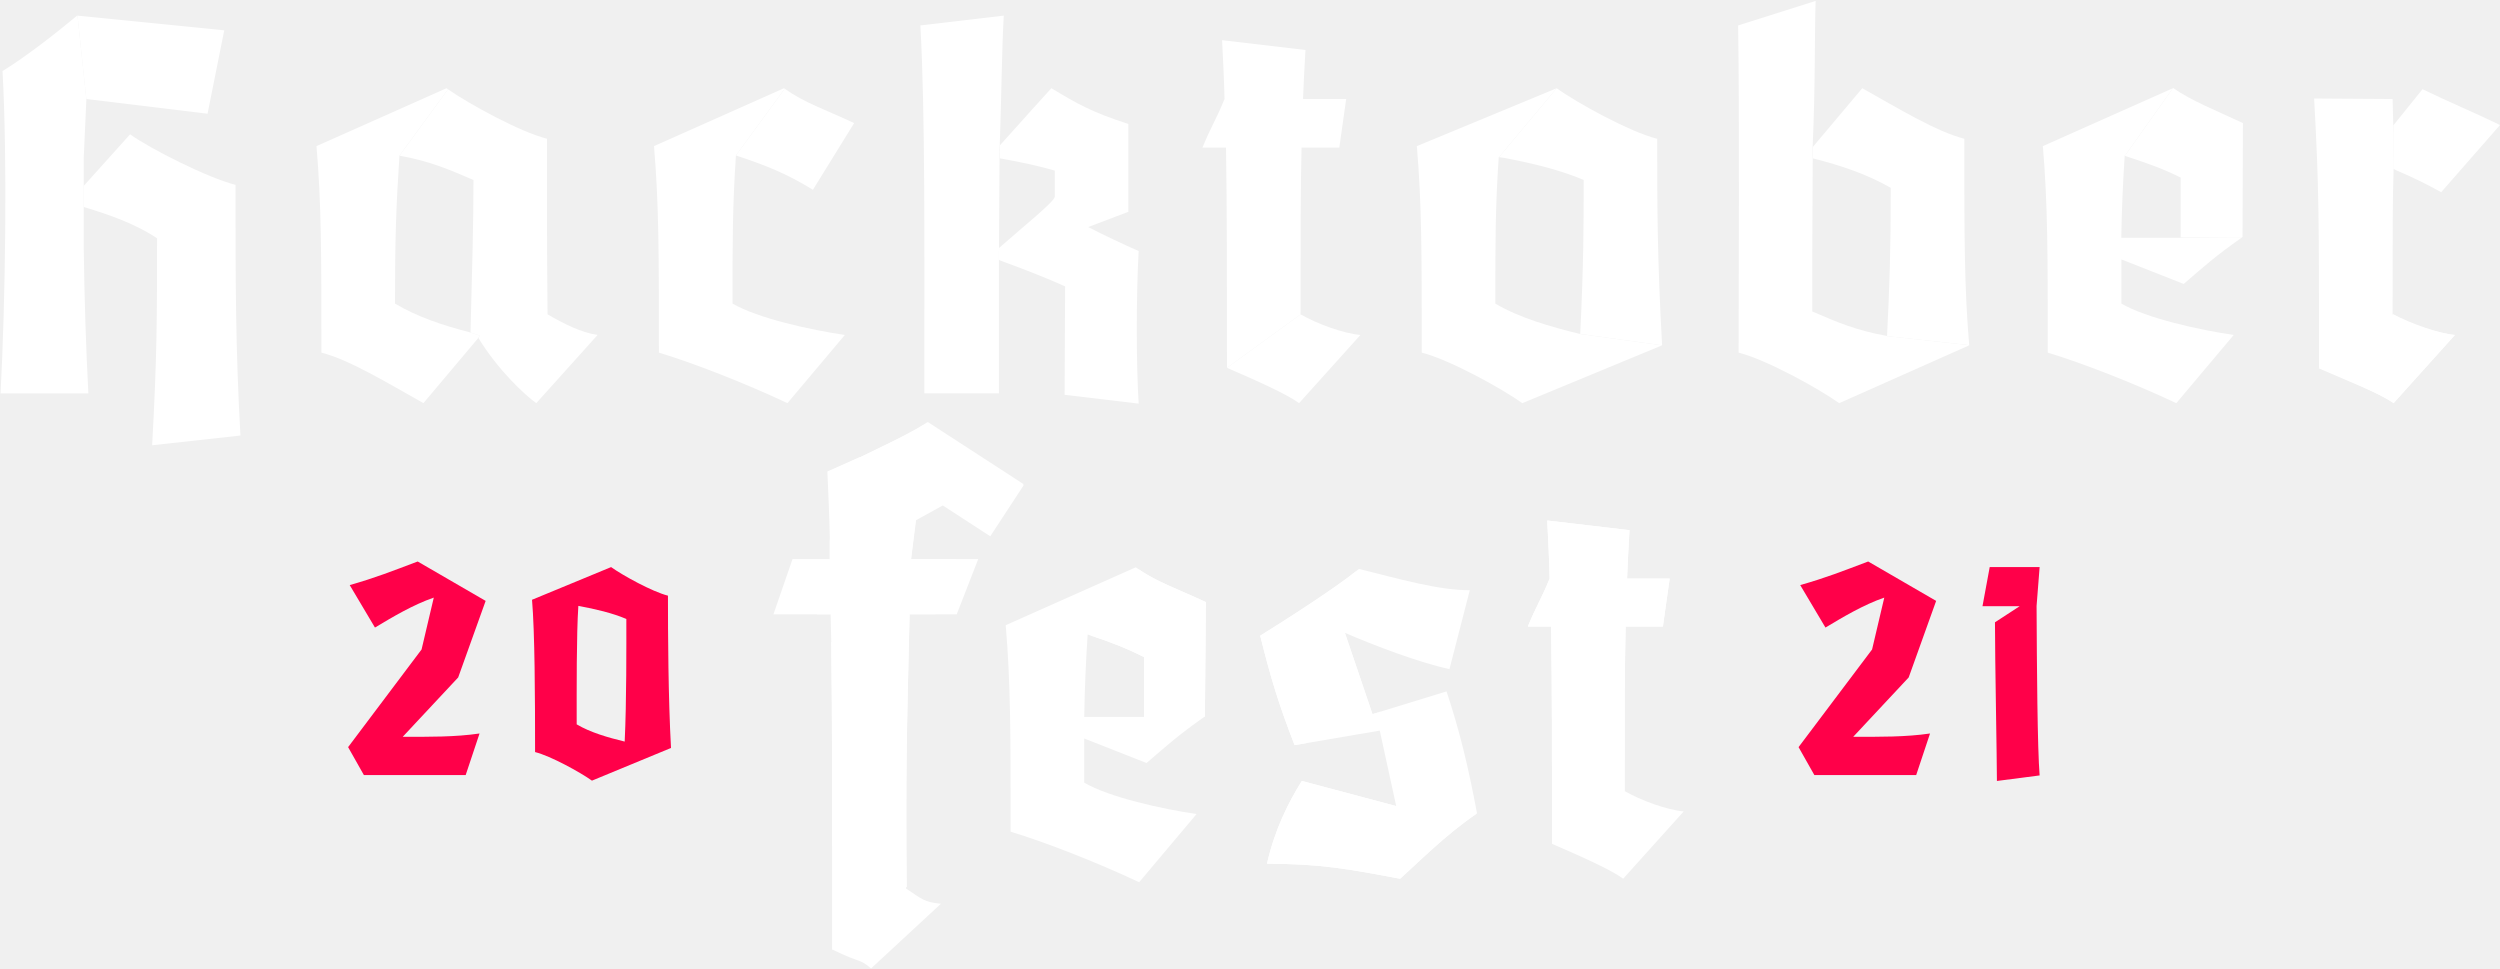
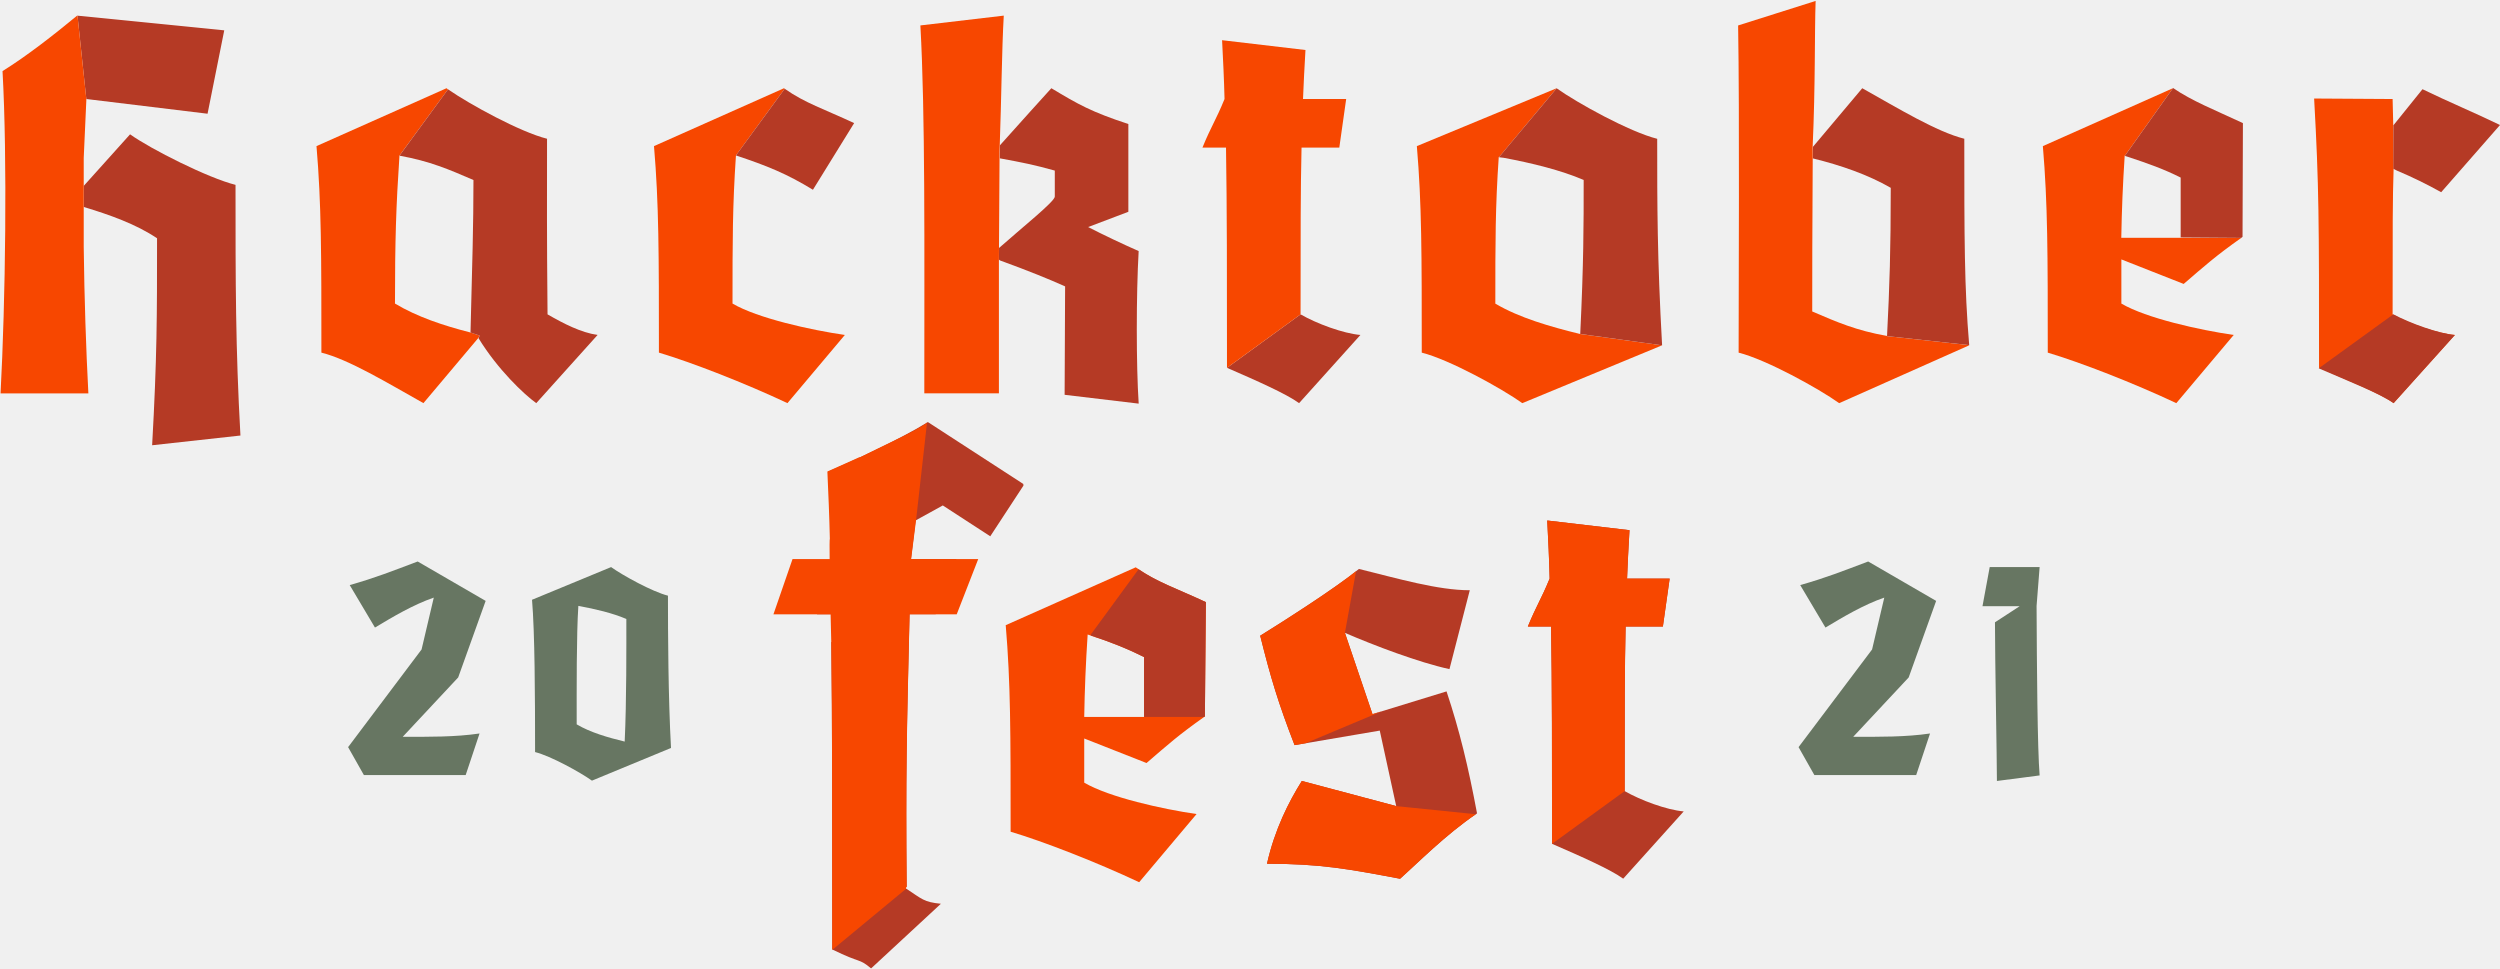
<svg xmlns="http://www.w3.org/2000/svg" width="2295" height="889" viewBox="0 0 2295 889" fill="none">
-   <path d="M2197 114.81L2196.42 90.9L2124.37 90.44C2128.87 171.5 2128.87 200.77 2128.87 337.66C2155.87 349.37 2185.61 361.53 2197.32 370.08L2253.61 307.49C2237.85 306.14 2211.28 297.14 2196.42 288.58C2196.42 207.97 2196.42 182.76 2197.32 155.29L2197 114.81Z" fill="#Fff" />
-   <path d="M1193.92 288.58L1126.37 337.66C1153.37 349.37 1180.87 361.53 1192.57 370.08L1248.86 307.49C1233.1 306.14 1208.78 297.14 1193.92 288.58Z" fill="#fff" />
-   <path d="M675.57 142.68L720.36 81.45L719.71 80.99L600.37 134.13C604.88 187.26 604.88 232.74 604.88 323.71C635.05 332.71 683.68 351.62 722.88 370.08L775.57 307.49C744.5 302.99 695.42 292.18 672.45 278.67C672.45 221.03 672.45 189.06 675.6 142.67L675.57 142.68Z" fill="#fff" />
-   <path d="M440.35 308.08L431.93 305.24C407.16 298.94 382.85 290.83 362.59 278.67C362.59 221.03 363.59 188.95 366.73 142.57H366.9L411.26 82L409.87 81L290.54 134.13C295.04 187.26 295.04 232.74 295.04 323.71C320.26 330.01 355.83 351.62 388.7 370.08C388.7 370.08 429.23 321.9 439.14 310.19L440.35 308.08Z" fill="#fff" />
-   <path d="M1525.81 317L1450.6 306.64C1423.14 299.89 1394.77 291.78 1372.71 278.72C1372.71 221.53 1372.71 189.56 1375.86 144.08L1376.17 144.13L1429 81L1300.67 134.14C1305.17 187.27 1305.17 232.75 1305.17 323.72C1330.38 330.02 1378.57 356.59 1397.48 370.09L1525.81 317Z" fill="#Fff" />
-   <path d="M2057.51 218.3H2002.27H1947.34C1947.79 192.63 1948.69 170.12 1950.49 142.65L1950.82 142.75L1994.68 81L1875.34 134.14C1879.85 187.27 1879.85 232.75 1879.85 323.72C1910.01 332.72 1958.65 351.63 1997.85 370.09L2050.54 307.5C2019.47 303 1970.39 292.19 1947.42 278.68V238.14L2004.61 260.66C2023.8 244.15 2033.71 235.15 2057.56 218.33" fill="#fff" />
-   <path d="M79.32 90.9L190.54 104.4L205.86 27.85L71.15 14.38L79.29 91.31L79.32 90.9Z" fill="#fff" />
-   <path d="M220.72 399.81C216.21 318.75 216.21 260.66 216.21 169.7C190.99 163.4 138.31 136.83 119.4 123.31C119.4 123.31 93.53 152.09 76.86 170.66V190C100.64 197.18 124.86 205.72 144.17 218.74C144.17 290.79 144.17 327.74 139.66 408.74L220.72 399.81Z" fill="#fff" />
-   <path d="M2128.59 338.12C2155.47 349.76 2185.59 361.59 2197.28 370.12L2253.57 307.53C2238.68 306.25 2212.29 296.62 2197.09 288.53L2128.59 338.12Z" fill="#fff" />
-   <path d="M1281.72 740L1266.62 670.69L1188.42 684.02C1173.31 644.92 1166.64 622.7 1156.87 583.6C1179.08 569.83 1227.07 539.17 1247.51 522.29C1283.51 531.17 1319.94 541.84 1349.26 541.84L1330.6 614.26C1302.16 608.04 1261.28 592.49 1234.6 580.94L1259.92 655.58L1327.92 634.7C1339.92 670.7 1347.92 704.01 1355.92 746.7C1327.49 765.81 1301.27 792.46 1285.28 806.7C1238.18 797.82 1212.41 792.93 1163.09 792.93C1170.2 761.38 1183.09 736.06 1195.09 716.93L1281.72 740Z" fill="#fff" />
-   <path d="M1493.65 531.15H1532.75L1526.53 575.15H1492.32C1491.43 612.48 1491.43 653.79 1491.43 726.22C1506.1 734.66 1530.09 743.55 1545.64 744.88L1490.1 806.64C1478.55 798.2 1451.44 786.2 1424.78 774.64C1424.78 692 1424.78 629.35 1423.9 575.14H1402.57C1410.57 555.59 1414.57 550.7 1422.57 531.14C1422.13 512.93 1421.24 495.14 1420.35 477.82L1495.88 486.71C1495 503.16 1494.1 517.38 1493.65 531.15Z" fill="#fff" />
-   <path d="M1424.78 774.64C1424.78 692 1424.78 629.35 1423.9 575.14H1402.57C1410.57 555.59 1414.57 550.7 1422.57 531.14C1422.13 512.93 1421.24 495.14 1420.35 477.82L1495.88 486.71C1495 503.15 1494.11 517.37 1493.66 531.14H1532.76L1526.54 575.14H1492.33C1491.44 612.47 1491.44 653.78 1491.44 726.21" fill="#fff" />
-   <path d="M1198.52 682.28L1268.36 652.98L1259.95 655.56L1234.63 580.92L1244.85 524.4C1223.19 541.62 1178.19 570.4 1156.85 583.58C1166.62 622.68 1173.29 644.9 1188.4 684L1198.52 682.28Z" fill="#fff" />
-   <path d="M1281.72 740L1195.08 716.9C1183.08 736.01 1170.2 761.33 1163.08 792.9C1212.4 792.9 1238.17 797.79 1285.27 806.67C1301.05 792.67 1326.79 766.51 1354.79 747.47L1281.72 740Z" fill="#fff" />
-   <path d="M1107 552.75L1106.09 657.67C1081.78 674.79 1071.87 683.8 1052.51 700.46L995.32 677.94V718.47C1018.32 731.98 1067.32 742.79 1098.44 747.29L1045.75 809.88C1006.58 791.42 957.94 772.51 927.75 763.5C927.75 672.5 927.75 627.05 923.25 573.92L1042.59 520.79C1061.52 534.29 1079.07 539.7 1107 552.75ZM1050.25 658.12V603.19C1034.04 595.09 1019.18 589.19 998.47 582.48C996.67 609.94 995.77 632.48 995.32 658.12H1050.25Z" fill="#fff" />
-   <path d="M1001.38 582.48L1001.31 583.42C1020.53 589.78 1034.81 595.47 1050.25 603.19V658.12H1105.46L1106.09 657.67L1107 552.75C1080.35 540.3 1063.15 534.75 1045.2 522.58L1001.38 582.48Z" fill="#fff" />
-   <path d="M831.645 814.341L832.286 813.965C831.395 710.524 832.286 674.394 834.949 563.855H858.977L878.11 513.139H836.291L841.5 470C868.642 461.384 890.046 447.036 910.5 444C909.619 443.486 855.543 410.699 844 396C832.426 405.632 792.7 418.315 766.009 431.519C767.34 457.379 768.682 484.757 769.573 513.15H769.132L750 563.866H771.355C771.605 572.722 771.846 581.213 772.076 589.441H763.125C764.026 652.14 764.026 776.019 764.026 871.596C791.058 884.96 787.955 879.231 799.668 889L863.743 829.657C847.965 828.105 846.523 825.354 831.645 815.597V814.341Z" fill="#fff" />
-   <path d="M841 477.5L865.5 464L909.065 492.312L939.538 445.77C939.523 445.498 939.415 444.501 939.381 444.277L851.773 387.44C826.868 403.099 779.984 424.52 760 433L841 477.5Z" fill="#fff" />
-   <path d="M836.406 513.253L841 477L851 388C842.798 394.854 807.289 410.684 789.15 419.96V419.617L759.532 432.857C760.424 452.916 761.336 473.501 761.788 494.542C761.497 494.862 761.487 502.458 761.607 513.208H727.547L710 563.973H762.499C762.82 578.526 763.101 589.572 763.101 589.572C764.004 652.331 764.003 776.33 764.003 872L831.724 815.946V814.701L832.365 814.324C831.473 710.784 832.365 674.618 835.032 563.973H878.257L898 513.253H836.406Z" fill="#fff" />
-   <path d="M79.29 91.31L71.15 14.38H70.76C50.05 31.5 24.83 51.3 2.32 65.26C6.82 146.32 5.02 276.01 0.51 361.12H81.12C78.98 320.47 77.42 273.62 76.86 226.81V144.93L79.29 91.31Z" fill="#fff" />
-   <path d="M917.62 138.29C919.44 86.29 919.62 46.76 921.46 14.34L844.91 23.34C849.41 104.34 848.52 224.17 848.52 361.07H917V239.5L917.62 138.29Z" fill="#fff" />
-   <path d="M1045.29 230.49C1029.99 223.73 1012.87 215.63 998.92 208.43L1035.83 194.43V113.86C1001.62 102.6 989.91 95.86 965.14 80.99C965.14 80.99 933.76 115.57 917.97 133.35L917.86 145.35C939.48 149.35 948.93 151.21 968.3 156.6V180.5C968.3 184.99 937.4 209.63 917.13 227.63L917.04 238.31L918.04 239.1C944.04 248.54 963.84 256.62 977.77 262.91C977.77 285.43 977.32 343.51 977.32 362.43L1045.32 370.53C1043 335.87 1043 270.12 1045.29 230.49Z" fill="#fff" />
-   <path d="M675.57 142.68C703.94 152.13 721.96 159.34 746.27 174.2L784.1 113C756.5 100.09 739.03 94.65 720.36 81.48L675.57 142.68Z" fill="#fff" />
-   <path d="M502.64 288.58C501.9 208.06 502.18 189.06 502.18 127.37C477.53 121.2 431 95.71 411.27 82L366.85 142.73L366.91 142.95C394.59 147.95 411.99 155.48 434.64 165.25C434.64 206.25 433.53 242.69 431.93 305.25L440.35 308.09L439.29 310.44C456.84 339.15 481.05 362.01 492.29 370.09L548.57 307.5C533.26 305.24 517.49 297.14 502.64 288.58Z" fill="#fff" />
-   <path d="M1126.37 337.66C1126.37 253.91 1126.37 190.41 1125.48 135.47H1103.86C1111.96 115.66 1116.02 110.71 1124.12 90.9C1123.67 72.43 1122.77 54.42 1121.87 36.9L1198.42 45.9C1197.53 62.56 1196.62 76.97 1196.17 90.9H1235.79L1229.49 135.47H1194.82C1193.92 173.3 1193.92 215.18 1193.92 288.58L1126.37 337.66Z" fill="#fff" />
-   <path d="M1376 144.34L1380.41 144.87C1406.46 149.75 1432.95 156.25 1453.81 165.2C1453.81 207.52 1453.81 240.84 1450.65 306.59L1525.81 317C1521.31 235.94 1521.31 189.11 1521.31 127.42C1496.09 121.11 1447.9 94.54 1428.99 81.04L1376 144.34Z" fill="#fff" />
-   <path d="M1664 135C1666.62 77.11 1665.7 30.22 1666.75 0.85L1595.6 23.37C1596.95 104.37 1596.05 262.03 1596.05 323.73C1621.27 330.03 1669.46 356.6 1688.37 370.1L1807.73 317V316.86L1732.28 308.57V308.4C1704.05 303.4 1686.53 295.8 1663.63 285.92C1663.63 263.92 1663.63 205.77 1664.08 145.43L1664 135Z" fill="#fff" />
-   <path d="M1807.72 316.81C1803.23 263.74 1803.23 218.25 1803.23 127.37C1778 121.06 1742.43 99.45 1709.56 80.99C1709.56 80.99 1678.76 117.45 1664.25 134.82V145.42C1689.86 151.72 1714.59 160.26 1735.71 172.42C1735.71 229.53 1734.65 262.56 1732.3 308.54L1807.72 316.81Z" fill="#fff" />
-   <path d="M1950.6 143.1L1953.48 144.01C1972.71 150.37 1986.41 155.25 2001.85 163.01V217.95L2057.48 218.37C2057.7 218.21 2058.48 217.58 2058.65 217.43L2059 113C2032.35 100.54 2012.8 93 1994.85 80.79L1950.6 143.1Z" fill="#fff" />
-   <path d="M2223.85 81.89L2197.73 114.31L2197.09 115.02V154.93L2200.3 156.58C2214.22 162.445 2227.81 169.078 2241 176.45L2295 114.76C2273.83 104.4 2245.91 92.69 2223.85 81.89Z" fill="#fff" />
-   <path d="M319.56 685.86L387 596.22L398.21 548.6C379.11 555.22 360.77 566.17 344.21 576.1L321.04 537.1C344.46 530.48 360.51 524.1 383.43 515.45L445.82 551.62L420.61 621.9L369.68 676.4C393.61 676.4 418.06 676.65 440.22 673.34L427.48 711.54H334.07L319.56 685.86Z" fill="#ff0049" />
-   <path d="M613.18 546.82C613.18 581.71 613.44 640.82 615.99 686.63L543.41 716.63C532.71 708.99 505.46 693.96 491.2 690.4C491.2 638.95 490.95 580.64 488.4 550.59L560.98 520.59C571.67 528.23 598.92 543.25 613.18 546.82ZM573.46 680.77C575.24 643.59 574.98 592.15 574.98 568.21C562.51 562.86 546.46 559.04 530.93 556.21C529.15 582.69 529.4 632.61 529.4 664.95C541.88 672.37 557.92 677 573.46 680.77V680.77Z" fill="#ff0049" />
-   <path d="M1651.08 685.86L1718.57 596.22L1729.77 548.6C1710.67 555.22 1692.34 566.17 1675.77 576.1L1652.6 537.1C1676.03 530.48 1692.07 524.1 1714.99 515.45L1777.38 551.62L1752.17 621.9L1701.24 676.4C1725.18 676.4 1749.63 676.65 1771.78 673.34L1759.05 711.54H1665.6L1651.08 685.86Z" fill="#ff0049" />
-   <path d="M1833.17 716.93C1833.17 697.07 1831.38 605.64 1831.38 571.27L1854.05 556.49H1819.92L1826.55 520.59H1872.38L1869.58 556.24C1869.84 612.01 1870.35 687.39 1872.38 711.84L1833.17 716.93Z" fill="#ff0049" />
+   <path d="M2197 114.81L2196.42 90.9L2124.37 90.44C2128.87 171.5 2128.87 200.77 2128.87 337.66C2155.87 349.37 2185.61 361.53 2197.32 370.08L2253.61 307.49C2237.85 306.14 2211.28 297.14 2196.42 288.58C2196.42 207.97 2196.42 182.76 2197.32 155.29L2197 114.81Z" fill="#F74700" />
+   <path d="M1193.92 288.58L1126.37 337.66C1153.37 349.37 1180.87 361.53 1192.57 370.08L1248.86 307.49C1233.1 306.14 1208.78 297.14 1193.92 288.58Z" fill="#B53A25" />
+   <path d="M675.57 142.68L720.36 81.45L719.71 80.99L600.37 134.13C604.88 187.26 604.88 232.74 604.88 323.71C635.05 332.71 683.68 351.62 722.88 370.08L775.57 307.49C744.5 302.99 695.42 292.18 672.45 278.67C672.45 221.03 672.45 189.06 675.6 142.67L675.57 142.68Z" fill="#F74700" />
+   <path d="M440.35 308.08L431.93 305.24C407.16 298.94 382.85 290.83 362.59 278.67C362.59 221.03 363.59 188.95 366.73 142.57H366.9L411.26 82L409.87 81L290.54 134.13C295.04 187.26 295.04 232.74 295.04 323.71C320.26 330.01 355.83 351.62 388.7 370.08C388.7 370.08 429.23 321.9 439.14 310.19L440.35 308.08Z" fill="#F74700" />
+   <path d="M1525.81 317L1450.6 306.64C1423.14 299.89 1394.77 291.78 1372.71 278.72C1372.71 221.53 1372.71 189.56 1375.86 144.08L1376.17 144.13L1429 81L1300.67 134.14C1305.17 187.27 1305.17 232.75 1305.17 323.72C1330.38 330.02 1378.57 356.59 1397.48 370.09L1525.81 317Z" fill="#F74700" />
+   <path d="M2057.51 218.3H2002.27H1947.34C1947.79 192.63 1948.69 170.12 1950.49 142.65L1950.82 142.75L1994.68 81L1875.34 134.14C1879.85 187.27 1879.85 232.75 1879.85 323.72C1910.01 332.72 1958.65 351.63 1997.85 370.09L2050.54 307.5C2019.47 303 1970.39 292.19 1947.42 278.68V238.14L2004.61 260.66C2023.8 244.15 2033.71 235.15 2057.56 218.33" fill="#F74700" />
+   <path d="M79.32 90.9L190.54 104.4L205.86 27.85L71.15 14.38L79.29 91.31L79.32 90.9Z" fill="#B53A25" />
+   <path d="M220.72 399.81C216.21 318.75 216.21 260.66 216.21 169.7C190.99 163.4 138.31 136.83 119.4 123.31C119.4 123.31 93.53 152.09 76.86 170.66V190C100.64 197.18 124.86 205.72 144.17 218.74C144.17 290.79 144.17 327.74 139.66 408.74L220.72 399.81Z" fill="#B53A25" />
+   <path d="M2128.59 338.12C2155.47 349.76 2185.59 361.59 2197.28 370.12L2253.57 307.53C2238.68 306.25 2212.29 296.62 2197.09 288.53L2128.59 338.12Z" fill="#B53A25" />
+   <path d="M1281.72 740L1266.62 670.69L1188.42 684.02C1173.31 644.92 1166.64 622.7 1156.87 583.6C1179.08 569.83 1227.07 539.17 1247.51 522.29C1283.51 531.17 1319.94 541.84 1349.26 541.84L1330.6 614.26C1302.16 608.04 1261.28 592.49 1234.6 580.94L1259.92 655.58L1327.92 634.7C1339.92 670.7 1347.92 704.01 1355.92 746.7C1327.49 765.81 1301.27 792.46 1285.28 806.7C1238.18 797.82 1212.41 792.93 1163.09 792.93C1170.2 761.38 1183.09 736.06 1195.09 716.93L1281.72 740Z" fill="#B53A25" />
+   <path d="M1493.65 531.15H1532.75L1526.53 575.15H1492.32C1491.43 612.48 1491.43 653.79 1491.43 726.22C1506.1 734.66 1530.09 743.55 1545.64 744.88L1490.1 806.64C1478.55 798.2 1451.44 786.2 1424.78 774.64C1424.78 692 1424.78 629.35 1423.9 575.14H1402.57C1410.57 555.59 1414.57 550.7 1422.57 531.14C1422.13 512.93 1421.24 495.14 1420.35 477.82L1495.88 486.71C1495 503.16 1494.1 517.38 1493.65 531.15Z" fill="#B53A25" />
+   <path d="M1424.78 774.64C1424.78 692 1424.78 629.35 1423.9 575.14H1402.57C1410.57 555.59 1414.57 550.7 1422.57 531.14C1422.13 512.93 1421.24 495.14 1420.35 477.82L1495.88 486.71C1495 503.15 1494.11 517.37 1493.66 531.14H1532.76L1526.54 575.14H1492.33C1491.44 612.47 1491.44 653.78 1491.44 726.21" fill="#F74700" />
+   <path d="M1198.52 682.28L1268.36 652.98L1259.95 655.56L1234.63 580.92L1244.85 524.4C1223.19 541.62 1178.19 570.4 1156.85 583.58C1166.62 622.68 1173.29 644.9 1188.4 684L1198.52 682.28Z" fill="#F74700" />
+   <path d="M1281.72 740L1195.08 716.9C1183.08 736.01 1170.2 761.33 1163.08 792.9C1212.4 792.9 1238.17 797.79 1285.27 806.67C1301.05 792.67 1326.79 766.51 1354.79 747.47L1281.72 740Z" fill="#F74700" />
+   <path d="M1107 552.75L1106.09 657.67C1081.78 674.79 1071.87 683.8 1052.51 700.46L995.32 677.94V718.47C1018.32 731.98 1067.32 742.79 1098.44 747.29L1045.75 809.88C1006.58 791.42 957.94 772.51 927.75 763.5C927.75 672.5 927.75 627.05 923.25 573.92L1042.59 520.79C1061.52 534.29 1079.07 539.7 1107 552.75ZM1050.25 658.12V603.19C1034.04 595.09 1019.18 589.19 998.47 582.48C996.67 609.94 995.77 632.48 995.32 658.12H1050.25Z" fill="#F74700" />
+   <path d="M1001.38 582.48L1001.31 583.42C1020.53 589.78 1034.81 595.47 1050.25 603.19V658.12H1105.46L1106.09 657.67L1107 552.75C1080.35 540.3 1063.15 534.75 1045.2 522.58L1001.38 582.48Z" fill="#B53A25" />
+   <path d="M831.645 814.341L832.286 813.965C831.395 710.524 832.286 674.394 834.949 563.855H858.977L878.11 513.139H836.291L841.5 470C868.642 461.384 890.046 447.036 910.5 444C909.619 443.486 855.543 410.699 844 396C832.426 405.632 792.7 418.315 766.009 431.519C767.34 457.379 768.682 484.757 769.573 513.15H769.132L750 563.866H771.355C771.605 572.722 771.846 581.213 772.076 589.441H763.125C764.026 652.14 764.026 776.019 764.026 871.596C791.058 884.96 787.955 879.231 799.668 889L863.743 829.657C847.965 828.105 846.523 825.354 831.645 815.597V814.341Z" fill="#B53A25" />
+   <path d="M841 477.5L865.5 464L909.065 492.312L939.538 445.77C939.523 445.498 939.415 444.501 939.381 444.277L851.773 387.44C826.868 403.099 779.984 424.52 760 433L841 477.5Z" fill="#B53A25" />
+   <path d="M836.406 513.253L841 477L851 388C842.798 394.854 807.289 410.684 789.15 419.96V419.617L759.532 432.857C760.424 452.916 761.336 473.501 761.788 494.542C761.497 494.862 761.487 502.458 761.607 513.208H727.547L710 563.973H762.499C762.82 578.526 763.101 589.572 763.101 589.572C764.004 652.331 764.003 776.33 764.003 872L831.724 815.946V814.701L832.365 814.324C831.473 710.784 832.365 674.618 835.032 563.973H878.257L898 513.253H836.406Z" fill="#F74700" />
+   <path d="M79.29 91.31L71.15 14.38H70.76C50.05 31.5 24.83 51.3 2.32 65.26C6.82 146.32 5.02 276.01 0.51 361.12H81.12C78.98 320.47 77.42 273.62 76.86 226.81V144.93L79.29 91.31Z" fill="#F74700" />
+   <path d="M917.62 138.29C919.44 86.29 919.62 46.76 921.46 14.34L844.91 23.34C849.41 104.34 848.52 224.17 848.52 361.07H917V239.5L917.62 138.29Z" fill="#F74700" />
+   <path d="M1045.29 230.49C1029.99 223.73 1012.87 215.63 998.92 208.43L1035.83 194.43V113.86C1001.62 102.6 989.91 95.86 965.14 80.99C965.14 80.99 933.76 115.57 917.97 133.35L917.86 145.35C939.48 149.35 948.93 151.21 968.3 156.6V180.5C968.3 184.99 937.4 209.63 917.13 227.63L917.04 238.31L918.04 239.1C944.04 248.54 963.84 256.62 977.77 262.91C977.77 285.43 977.32 343.51 977.32 362.43L1045.32 370.53C1043 335.87 1043 270.12 1045.29 230.49Z" fill="#B53A25" />
+   <path d="M675.57 142.68C703.94 152.13 721.96 159.34 746.27 174.2L784.1 113C756.5 100.09 739.03 94.65 720.36 81.48L675.57 142.68Z" fill="#B53A25" />
+   <path d="M502.64 288.58C501.9 208.06 502.18 189.06 502.18 127.37C477.53 121.2 431 95.71 411.27 82L366.85 142.73L366.91 142.95C394.59 147.95 411.99 155.48 434.64 165.25C434.64 206.25 433.53 242.69 431.93 305.25L440.35 308.09L439.29 310.44C456.84 339.15 481.05 362.01 492.29 370.09L548.57 307.5C533.26 305.24 517.49 297.14 502.64 288.58Z" fill="#B53A25" />
+   <path d="M1126.37 337.66C1126.37 253.91 1126.37 190.41 1125.48 135.47H1103.86C1111.96 115.66 1116.02 110.71 1124.12 90.9C1123.67 72.43 1122.77 54.42 1121.87 36.9L1198.42 45.9C1197.53 62.56 1196.62 76.97 1196.17 90.9H1235.79L1229.49 135.47H1194.82C1193.92 173.3 1193.92 215.18 1193.92 288.58L1126.37 337.66Z" fill="#F74700" />
+   <path d="M1376 144.34L1380.41 144.87C1406.46 149.75 1432.95 156.25 1453.81 165.2C1453.81 207.52 1453.81 240.84 1450.65 306.59L1525.81 317C1521.31 235.94 1521.31 189.11 1521.31 127.42C1496.09 121.11 1447.9 94.54 1428.99 81.04L1376 144.34Z" fill="#B53A25" />
+   <path d="M1664 135C1666.62 77.11 1665.7 30.22 1666.75 0.85L1595.6 23.37C1596.95 104.37 1596.05 262.03 1596.05 323.73C1621.27 330.03 1669.46 356.6 1688.37 370.1L1807.73 317V316.86L1732.28 308.57V308.4C1704.05 303.4 1686.53 295.8 1663.63 285.92C1663.63 263.92 1663.63 205.77 1664.08 145.43L1664 135Z" fill="#F74700" />
+   <path d="M1807.72 316.81C1803.23 263.74 1803.23 218.25 1803.23 127.37C1778 121.06 1742.43 99.45 1709.56 80.99C1709.56 80.99 1678.76 117.45 1664.25 134.82V145.42C1689.86 151.72 1714.59 160.26 1735.71 172.42C1735.71 229.53 1734.65 262.56 1732.3 308.54L1807.72 316.81Z" fill="#B53A25" />
+   <path d="M1950.6 143.1L1953.48 144.01C1972.71 150.37 1986.41 155.25 2001.85 163.01V217.95L2057.48 218.37C2057.7 218.21 2058.48 217.58 2058.65 217.43L2059 113C2032.35 100.54 2012.8 93 1994.85 80.79L1950.6 143.1Z" fill="#B53A25" />
+   <path d="M2223.85 81.89L2197.73 114.31L2197.09 115.02V154.93L2200.3 156.58C2214.22 162.445 2227.81 169.078 2241 176.45L2295 114.76C2273.83 104.4 2245.91 92.69 2223.85 81.89Z" fill="#B53A25" />
+   <path d="M319.56 685.86L387 596.22L398.21 548.6C379.11 555.22 360.77 566.17 344.21 576.1L321.04 537.1C344.46 530.48 360.51 524.1 383.43 515.45L445.82 551.62L420.61 621.9L369.68 676.4C393.61 676.4 418.06 676.65 440.22 673.34L427.48 711.54H334.07L319.56 685.86Z" fill="#677662" />
+   <path d="M613.18 546.82C613.18 581.71 613.44 640.82 615.99 686.63L543.41 716.63C532.71 708.99 505.46 693.96 491.2 690.4C491.2 638.95 490.95 580.64 488.4 550.59L560.98 520.59C571.67 528.23 598.92 543.25 613.18 546.82ZM573.46 680.77C575.24 643.59 574.98 592.15 574.98 568.21C562.51 562.86 546.46 559.04 530.93 556.21C529.15 582.69 529.4 632.61 529.4 664.95C541.88 672.37 557.92 677 573.46 680.77V680.77Z" fill="#677662" />
+   <path d="M1651.08 685.86L1718.57 596.22L1729.77 548.6C1710.67 555.22 1692.34 566.17 1675.77 576.1L1652.6 537.1C1676.03 530.48 1692.07 524.1 1714.99 515.45L1777.38 551.62L1752.17 621.9L1701.24 676.4C1725.18 676.4 1749.63 676.65 1771.78 673.34L1759.05 711.54H1665.6L1651.08 685.86Z" fill="#677662" />
+   <path d="M1833.17 716.93C1833.17 697.07 1831.38 605.64 1831.38 571.27L1854.05 556.49H1819.92L1826.55 520.59H1872.38L1869.58 556.24C1869.84 612.01 1870.35 687.39 1872.38 711.84L1833.17 716.93Z" fill="#677662" />
</svg>
